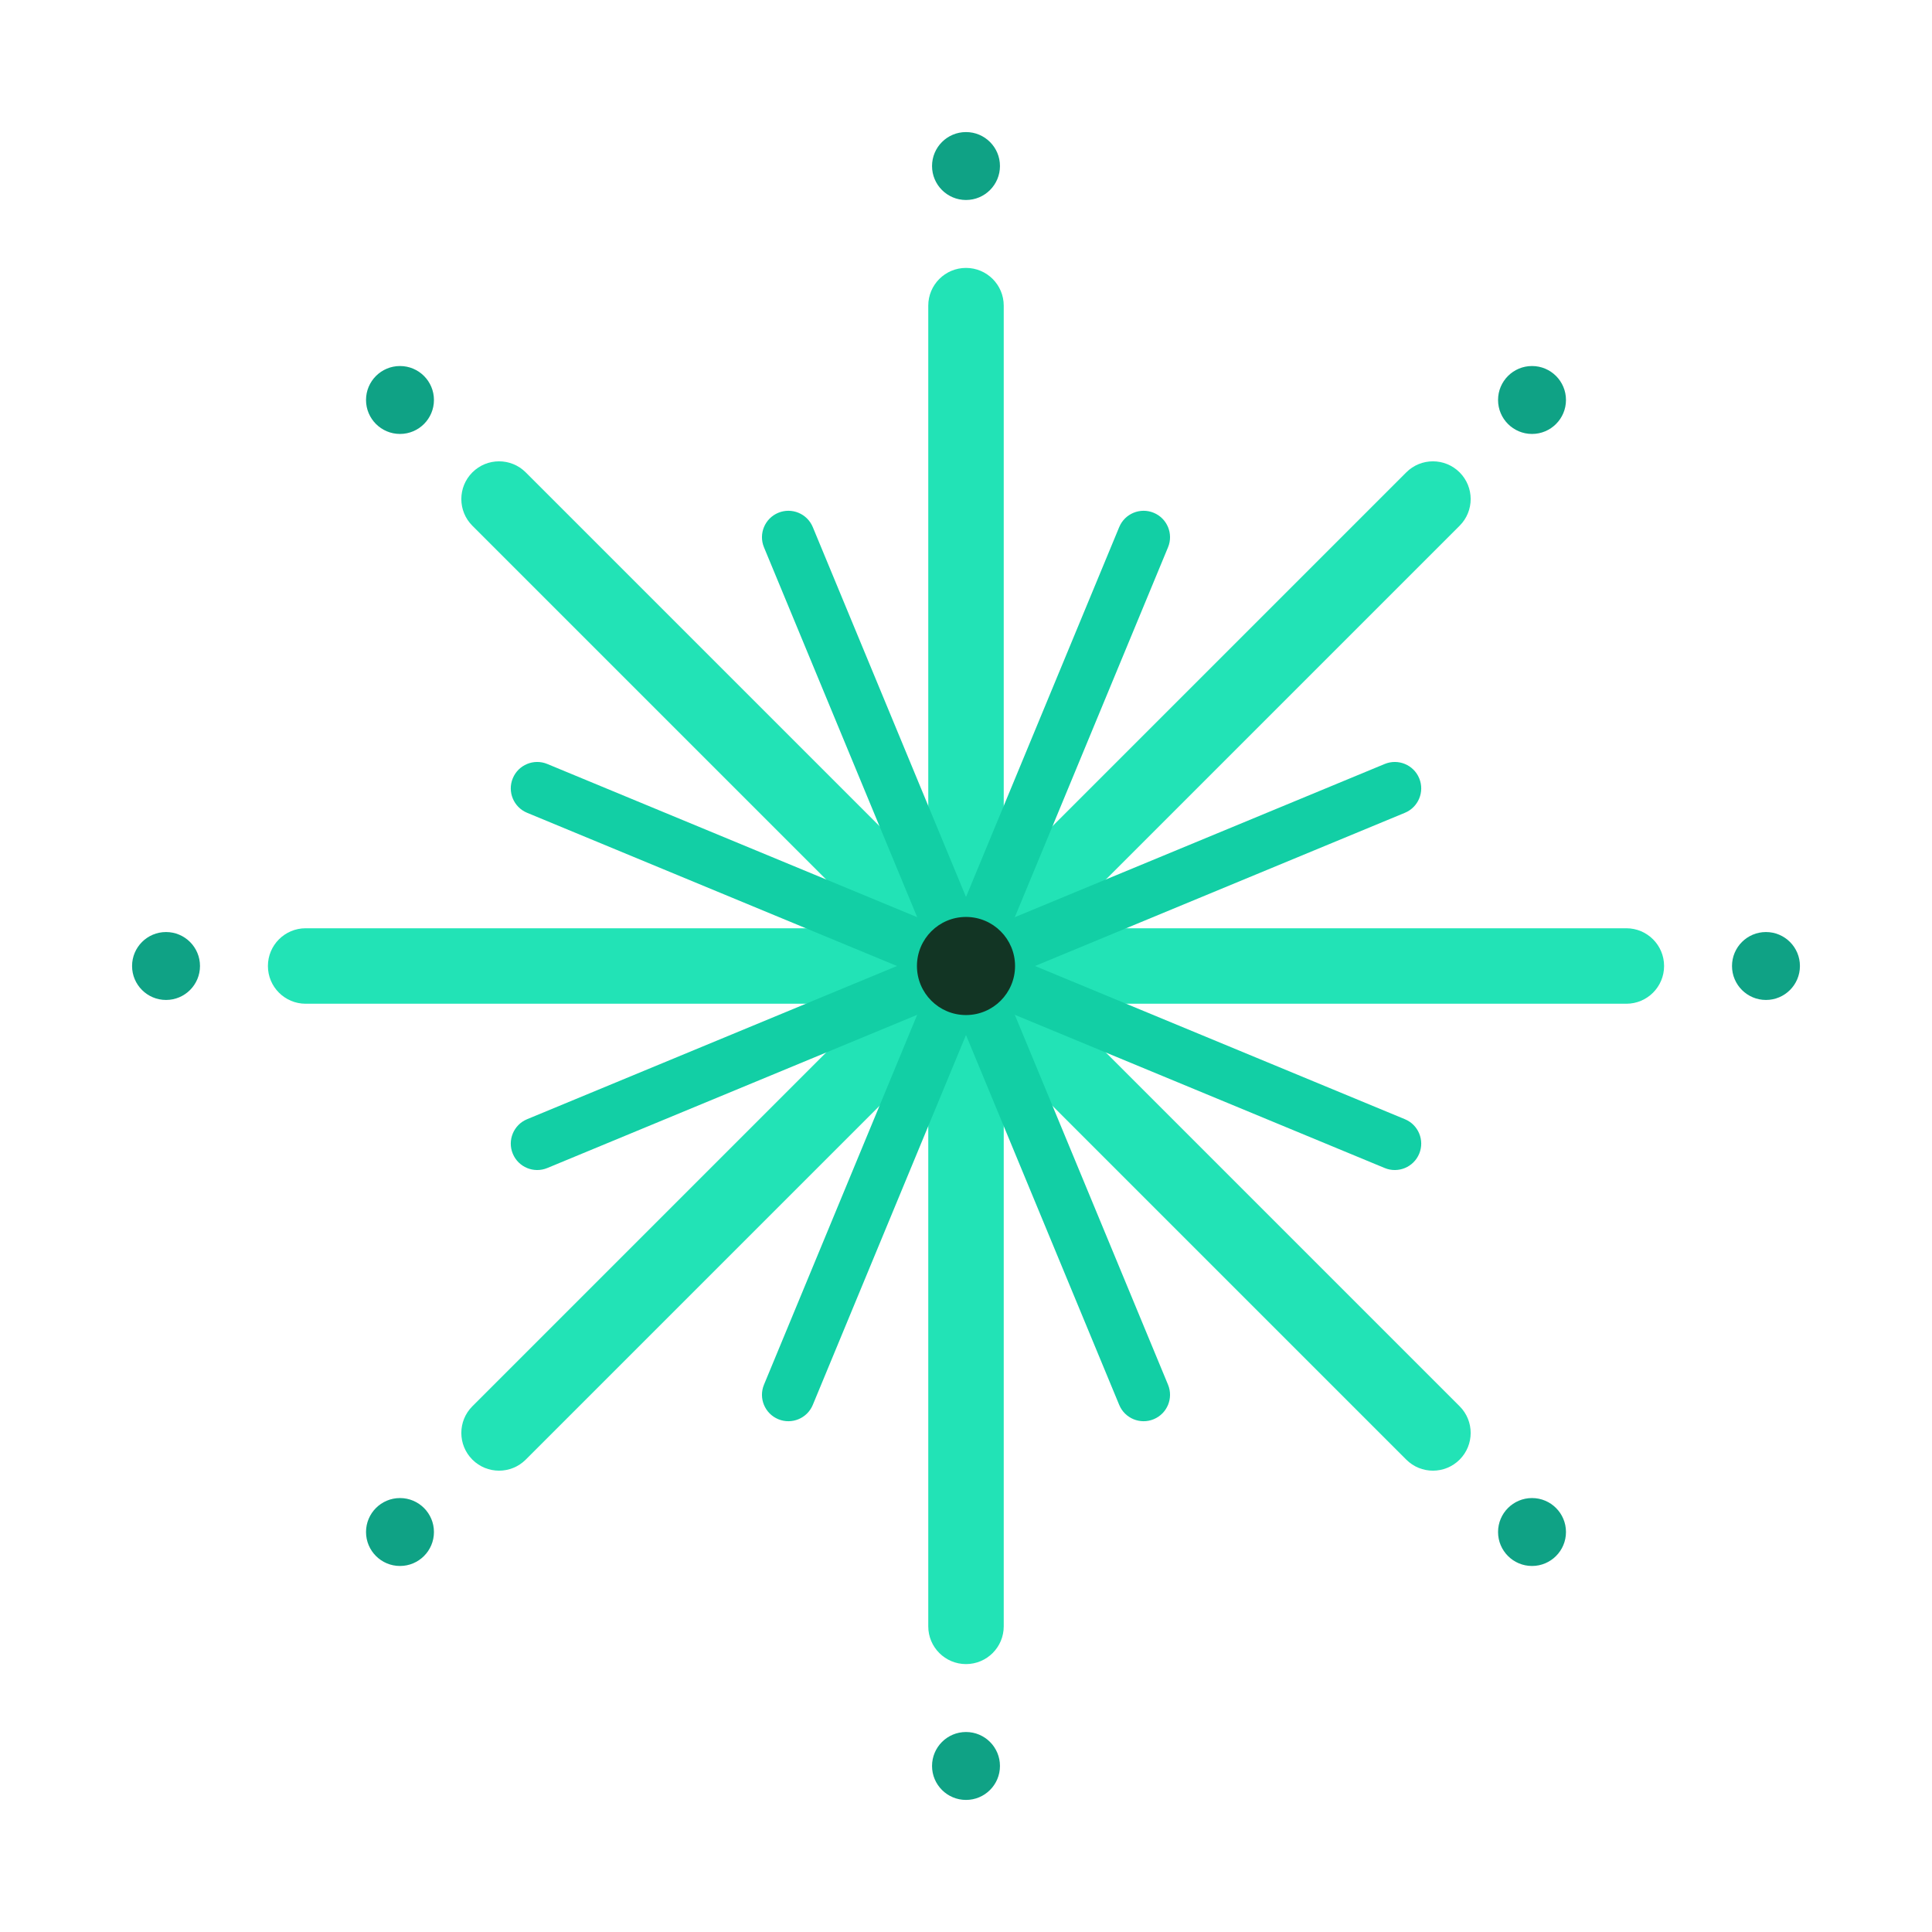
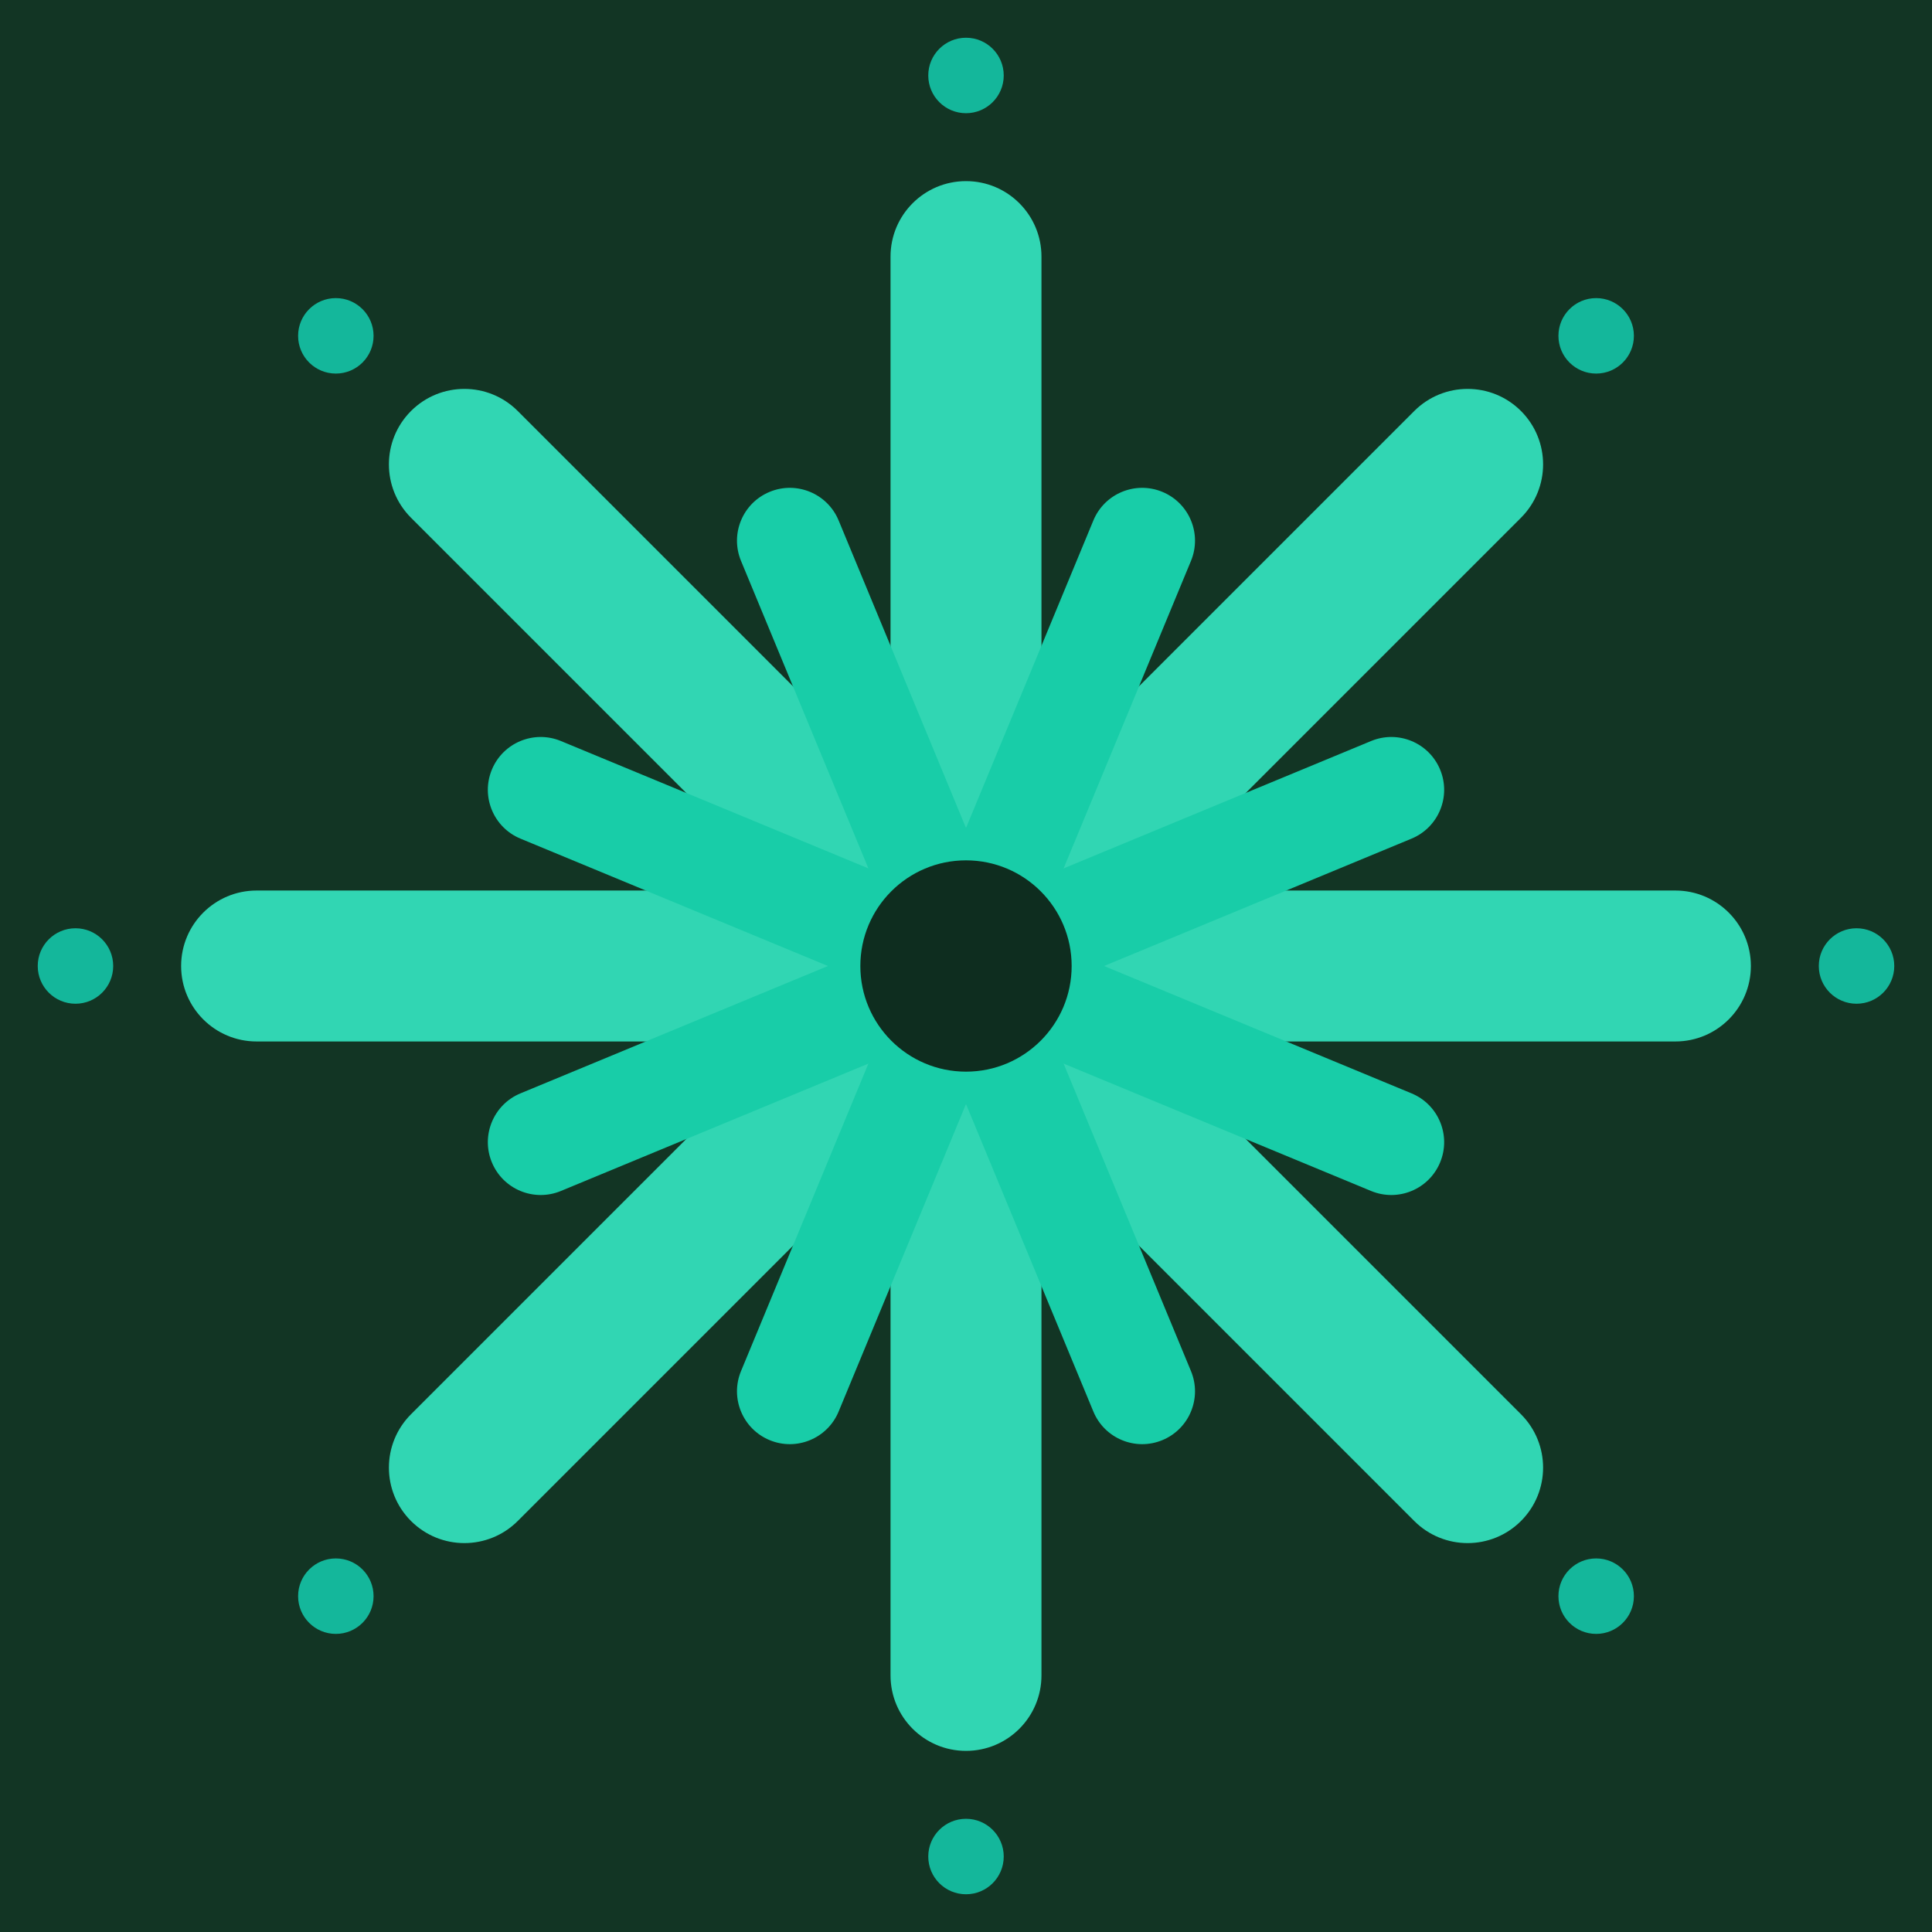
- <svg xmlns="http://www.w3.org/2000/svg" viewBox="-256 -256 512 512" width="512" height="512">
-   <g>
-     <g fill="#22E3B6">
-       <rect x="-10" y="-185" width="20" height="185" rx="10" />
-       <rect x="-10" y="-185" width="20" height="185" rx="10" transform="rotate(45)" />
-       <rect x="-10" y="-185" width="20" height="185" rx="10" transform="rotate(90)" />
-       <rect x="-10" y="-185" width="20" height="185" rx="10" transform="rotate(135)" />
-       <rect x="-10" y="-185" width="20" height="185" rx="10" transform="rotate(180)" />
-       <rect x="-10" y="-185" width="20" height="185" rx="10" transform="rotate(225)" />
-       <rect x="-10" y="-185" width="20" height="185" rx="10" transform="rotate(270)" />
-       <rect x="-10" y="-185" width="20" height="185" rx="10" transform="rotate(315)" />
+ <svg xmlns="http://www.w3.org/2000/svg" viewBox="0 0 256 256" width="256" height="256" role="img" aria-label="Meticulous Tech logo">
+   <rect width="256" height="256" rx="0" fill="#123524" />
+   <g transform="translate(128 128)">
+     <g fill="#31D6B3">
+       <rect x="-10" y="-104" width="20" height="104" rx="10" />
+       <rect x="-10" y="-104" width="20" height="104" rx="10" transform="rotate(45)" />
+       <rect x="-10" y="-104" width="20" height="104" rx="10" transform="rotate(90)" />
+       <rect x="-10" y="-104" width="20" height="104" rx="10" transform="rotate(135)" />
+       <rect x="-10" y="-104" width="20" height="104" rx="10" transform="rotate(180)" />
+       <rect x="-10" y="-104" width="20" height="104" rx="10" transform="rotate(225)" />
+       <rect x="-10" y="-104" width="20" height="104" rx="10" transform="rotate(270)" />
+       <rect x="-10" y="-104" width="20" height="104" rx="10" transform="rotate(315)" />
    </g>
-     <g fill="#12CFA5">
-       <rect x="-7" y="-130" width="14" height="130" rx="7" transform="rotate(22.5)" />
-       <rect x="-7" y="-130" width="14" height="130" rx="7" transform="rotate(67.5)" />
-       <rect x="-7" y="-130" width="14" height="130" rx="7" transform="rotate(112.5)" />
-       <rect x="-7" y="-130" width="14" height="130" rx="7" transform="rotate(157.5)" />
-       <rect x="-7" y="-130" width="14" height="130" rx="7" transform="rotate(202.5)" />
-       <rect x="-7" y="-130" width="14" height="130" rx="7" transform="rotate(247.5)" />
-       <rect x="-7" y="-130" width="14" height="130" rx="7" transform="rotate(292.5)" />
-       <rect x="-7" y="-130" width="14" height="130" rx="7" transform="rotate(337.5)" />
+     <g fill="#18CDA8">
+       <rect x="-7" y="-68" width="14" height="68" rx="7" transform="rotate(22.5)" />
+       <rect x="-7" y="-68" width="14" height="68" rx="7" transform="rotate(67.5)" />
+       <rect x="-7" y="-68" width="14" height="68" rx="7" transform="rotate(112.5)" />
+       <rect x="-7" y="-68" width="14" height="68" rx="7" transform="rotate(157.5)" />
+       <rect x="-7" y="-68" width="14" height="68" rx="7" transform="rotate(202.5)" />
+       <rect x="-7" y="-68" width="14" height="68" rx="7" transform="rotate(247.5)" />
+       <rect x="-7" y="-68" width="14" height="68" rx="7" transform="rotate(292.5)" />
+       <rect x="-7" y="-68" width="14" height="68" rx="7" transform="rotate(337.5)" />
    </g>
-     <g fill="#0FA285">
-       <circle cx="0" cy="-212" r="9" />
-       <circle cx="150" cy="-150" r="9" />
-       <circle cx="212" cy="0" r="9" />
-       <circle cx="150" cy="150" r="9" />
-       <circle cx="0" cy="212" r="9" />
-       <circle cx="-150" cy="150" r="9" />
-       <circle cx="-212" cy="0" r="9" />
-       <circle cx="-150" cy="-150" r="9" />
+     <g fill="#14B79B">
+       <circle cx="0" cy="-118" r="5" />
+       <circle cx="83.5" cy="-83.5" r="5" />
+       <circle cx="118" cy="0" r="5" />
+       <circle cx="83.5" cy="83.5" r="5" />
+       <circle cx="0" cy="118" r="5" />
+       <circle cx="-83.5" cy="83.5" r="5" />
+       <circle cx="-118" cy="0" r="5" />
+       <circle cx="-83.5" cy="-83.5" r="5" />
    </g>
-     <circle cx="0" cy="0" r="13" fill="#123524" />
+     <circle cx="0" cy="0" r="14" fill="#0E2D1F" />
  </g>
</svg>
